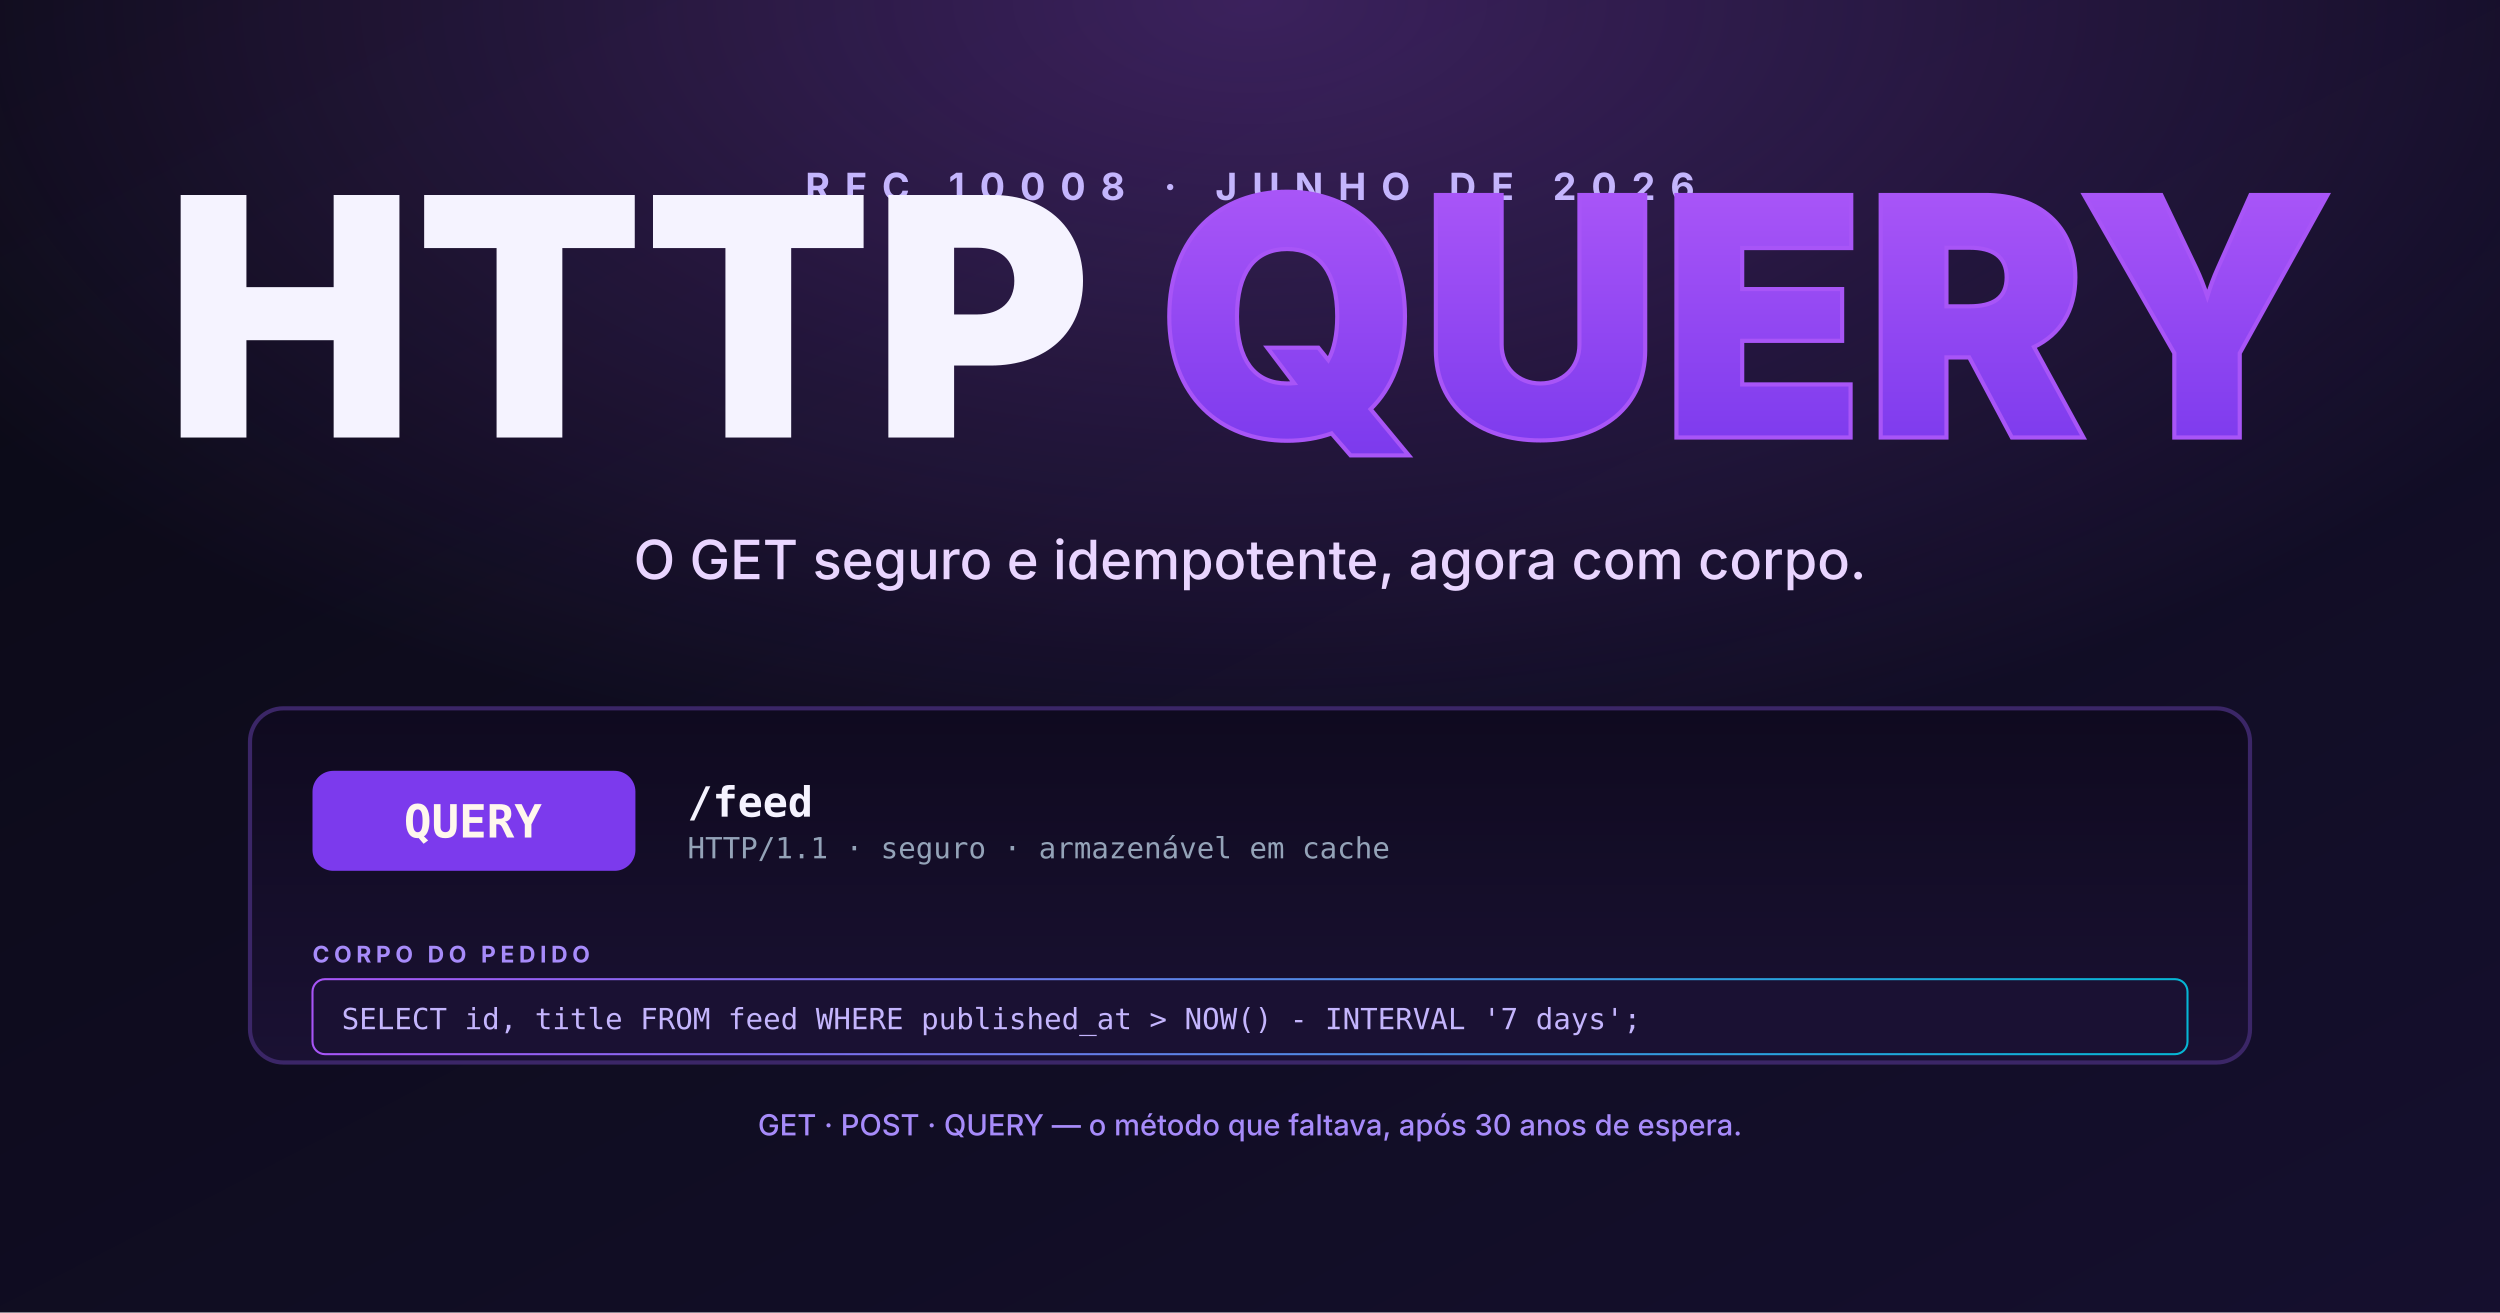
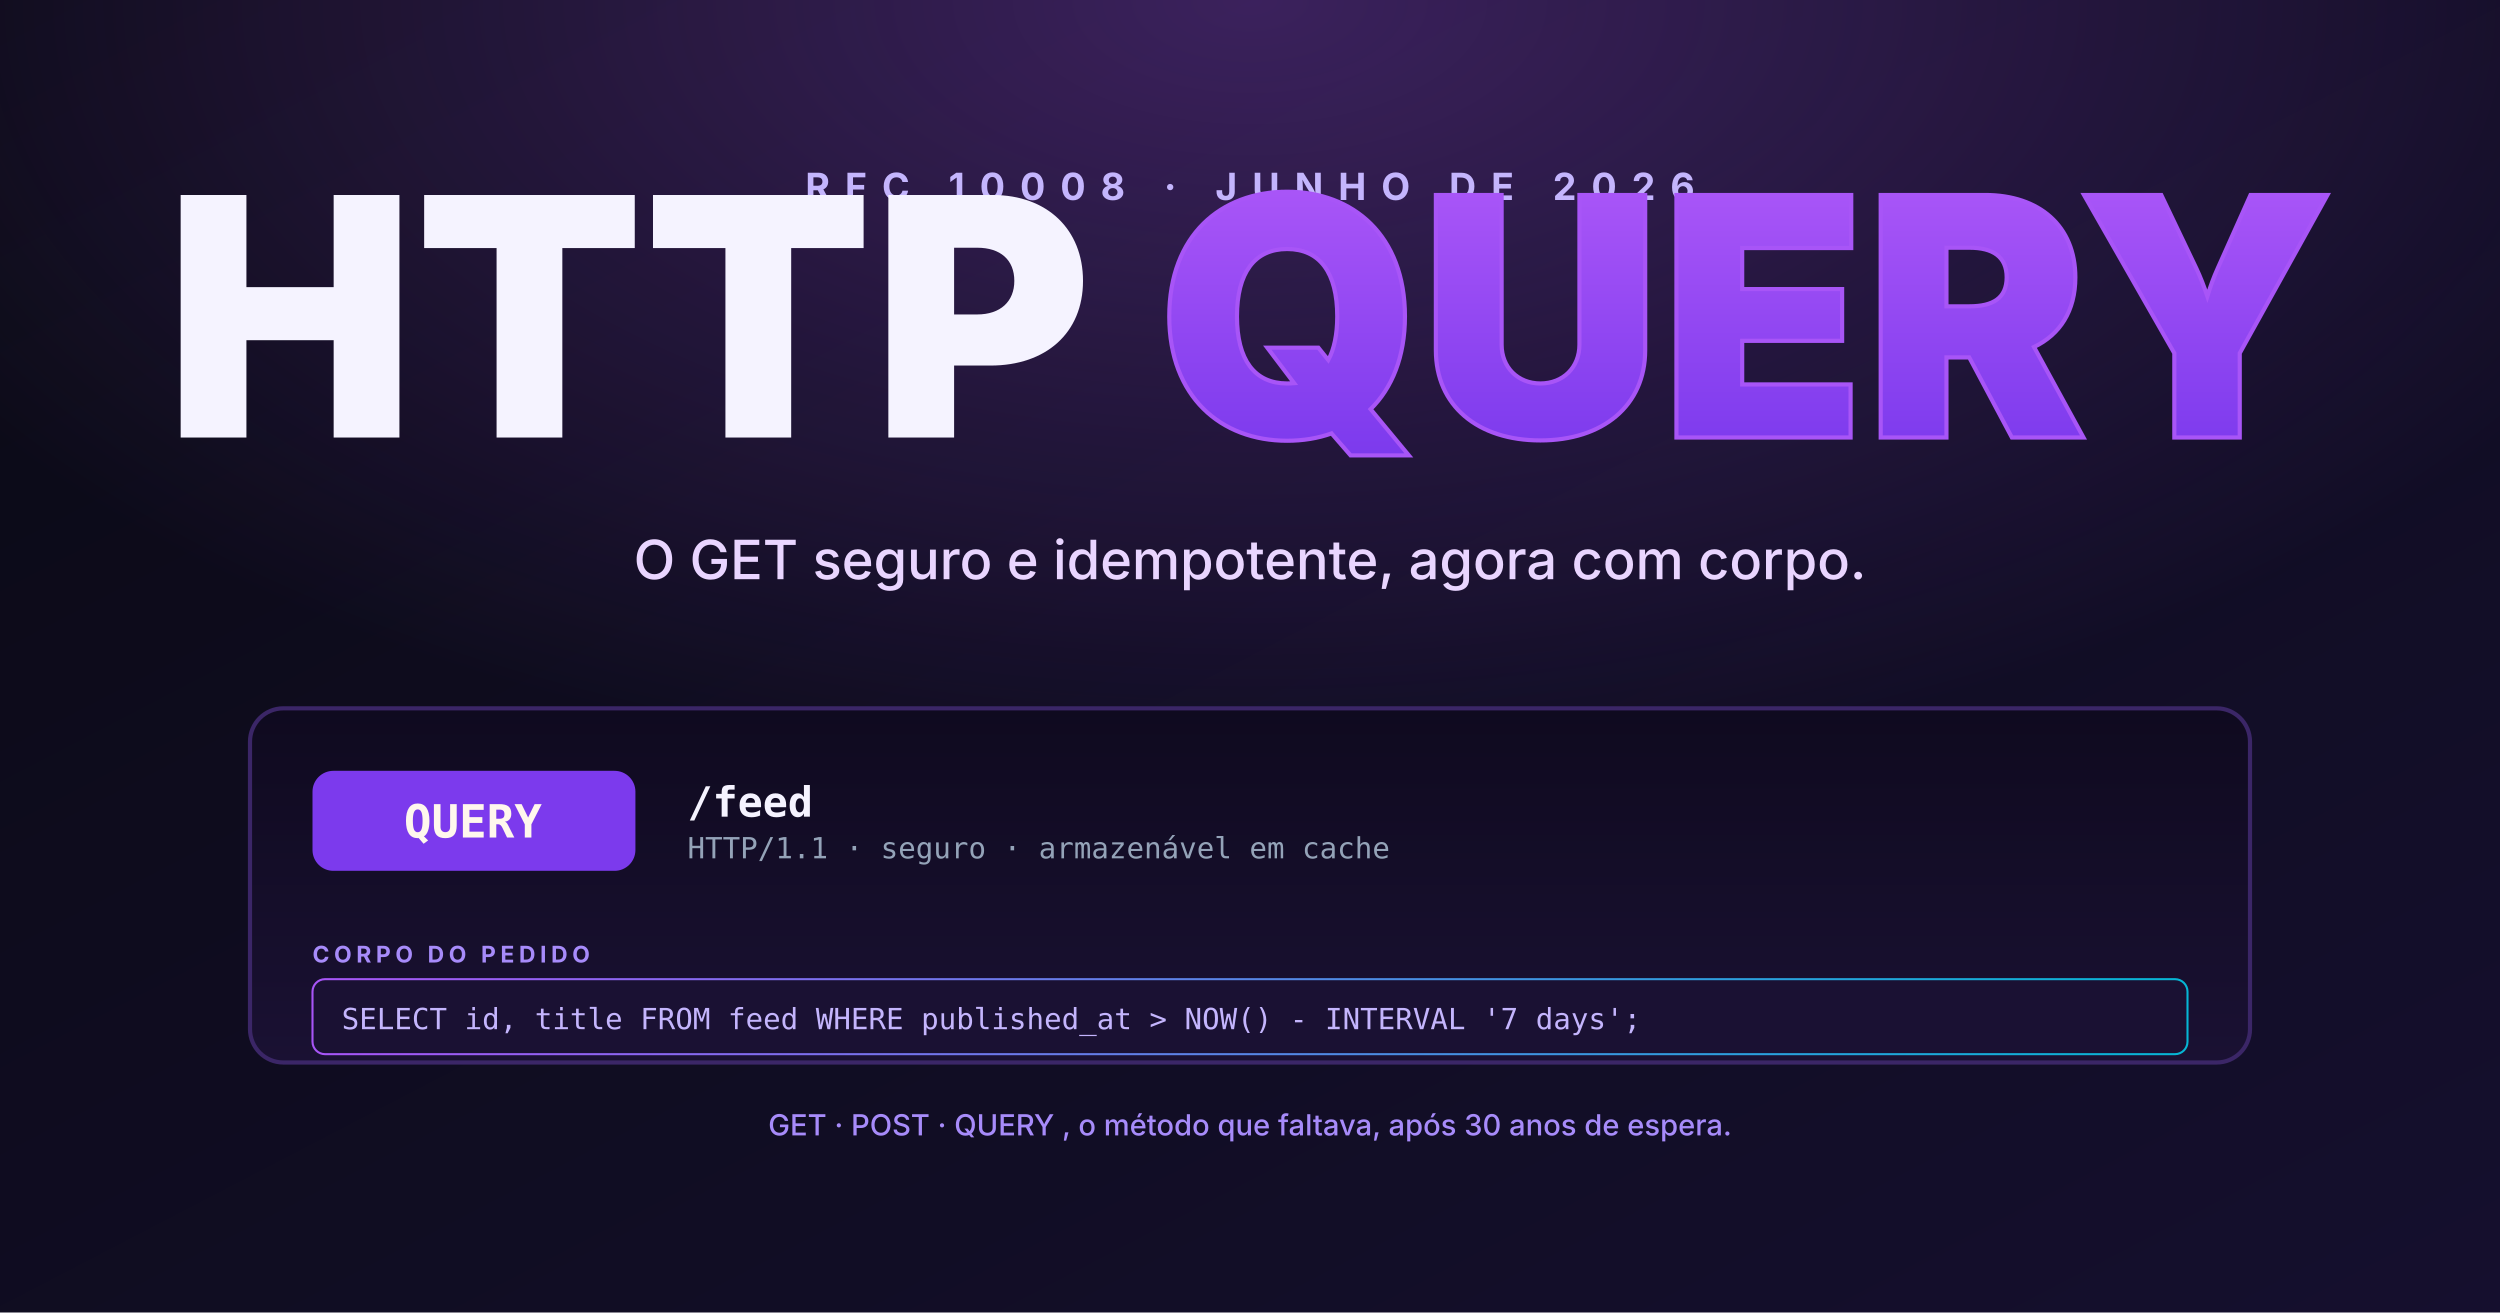
<svg xmlns="http://www.w3.org/2000/svg" viewBox="0 0 1200 630" role="img" aria-label="Método HTTP QUERY, imagem de capa">
  <defs>
    <linearGradient id="bg" x1="0" y1="0" x2="1" y2="1">
      <stop offset="0%" stop-color="#0a0a14" />
      <stop offset="100%" stop-color="#150f2e" />
    </linearGradient>
    <linearGradient id="termBg" x1="0" y1="0" x2="0" y2="1">
      <stop offset="0%" stop-color="#0f0a1f" />
      <stop offset="100%" stop-color="#1a1133" />
    </linearGradient>
    <linearGradient id="purple" x1="0" y1="0" x2="1" y2="0">
      <stop offset="0%" stop-color="#a855f7" />
      <stop offset="100%" stop-color="#06b6d4" />
    </linearGradient>
    <linearGradient id="methodGrad" x1="0" y1="0" x2="0" y2="1">
      <stop offset="0%" stop-color="#a855f7" />
      <stop offset="100%" stop-color="#7c3aed" />
    </linearGradient>
    <radialGradient id="glow" cx="50%" cy="0%" r="60%">
      <stop offset="0%" stop-color="#a855f7" stop-opacity="0.30" />
      <stop offset="100%" stop-color="#a855f7" stop-opacity="0" />
    </radialGradient>
  </defs>
  <rect width="1200" height="630" fill="url(#bg)" />
  <rect width="1200" height="630" fill="url(#glow)" />
  <g font-family="'Inter', system-ui, -apple-system, sans-serif" text-anchor="middle">
    <text x="600" y="96" font-size="18" font-weight="700" letter-spacing="0.40em" fill="#c4b5fd">RFC 10008  ·  JUNHO DE 2026</text>
    <g transform="translate(600 210)">
      <text font-size="160" font-weight="900" fill="#f5f3ff">HTTP <tspan fill="url(#methodGrad)" stroke="#a855f7" stroke-width="2">QUERY</tspan>
      </text>
    </g>
    <text x="600" y="278" font-size="26" font-weight="500" fill="#e9d5ff">
			O GET seguro e idempotente, agora com corpo.
		</text>
  </g>
  <g transform="translate(120 340)">
    <rect x="0" y="0" width="960" height="170" rx="16" fill="url(#termBg)" stroke="#3b2667" stroke-width="2" />
    <g transform="translate(30 30)">
      <rect x="0" y="0" width="155" height="48" rx="10" fill="#7c3aed" />
      <text x="77" y="32" font-family="'JetBrains Mono', 'Menlo', monospace" font-size="22" font-weight="800" fill="#fff7ed" text-anchor="middle">QUERY</text>
      <text x="180" y="22" font-family="'JetBrains Mono', monospace" font-size="20" font-weight="700" fill="#f5f3ff">/feed</text>
      <text x="180" y="42" font-family="'JetBrains Mono', monospace" font-size="14" fill="#94a3b8">HTTP/1.1 · seguro · armazenável em cache</text>
      <text x="0" y="92" font-family="'Inter', sans-serif" font-size="11" font-weight="700" letter-spacing="0.20em" fill="#a78bfa">CORPO DO PEDIDO</text>
      <rect x="0" y="100" width="900" height="36" rx="6" fill="#1a1133" stroke="url(#purple)" />
      <text x="14" y="124" font-family="'JetBrains Mono', monospace" font-size="14" fill="#c4b5fd">SELECT id, title FROM feed WHERE published_at &gt; NOW() - INTERVAL '7 days';</text>
    </g>
  </g>
  <g transform="translate(120 545)" font-family="'Inter', sans-serif" text-anchor="middle">
-     <text x="480" y="0" font-size="14" font-weight="500" fill="#a78bfa">GET · POST · QUERY — o método que faltava, após 30 anos de espera.</text>
+     <text x="480" y="0" font-size="14" font-weight="500" fill="#a78bfa">GET · POST · QUERY , o método que faltava, após 30 anos de espera.</text>
  </g>
</svg>
